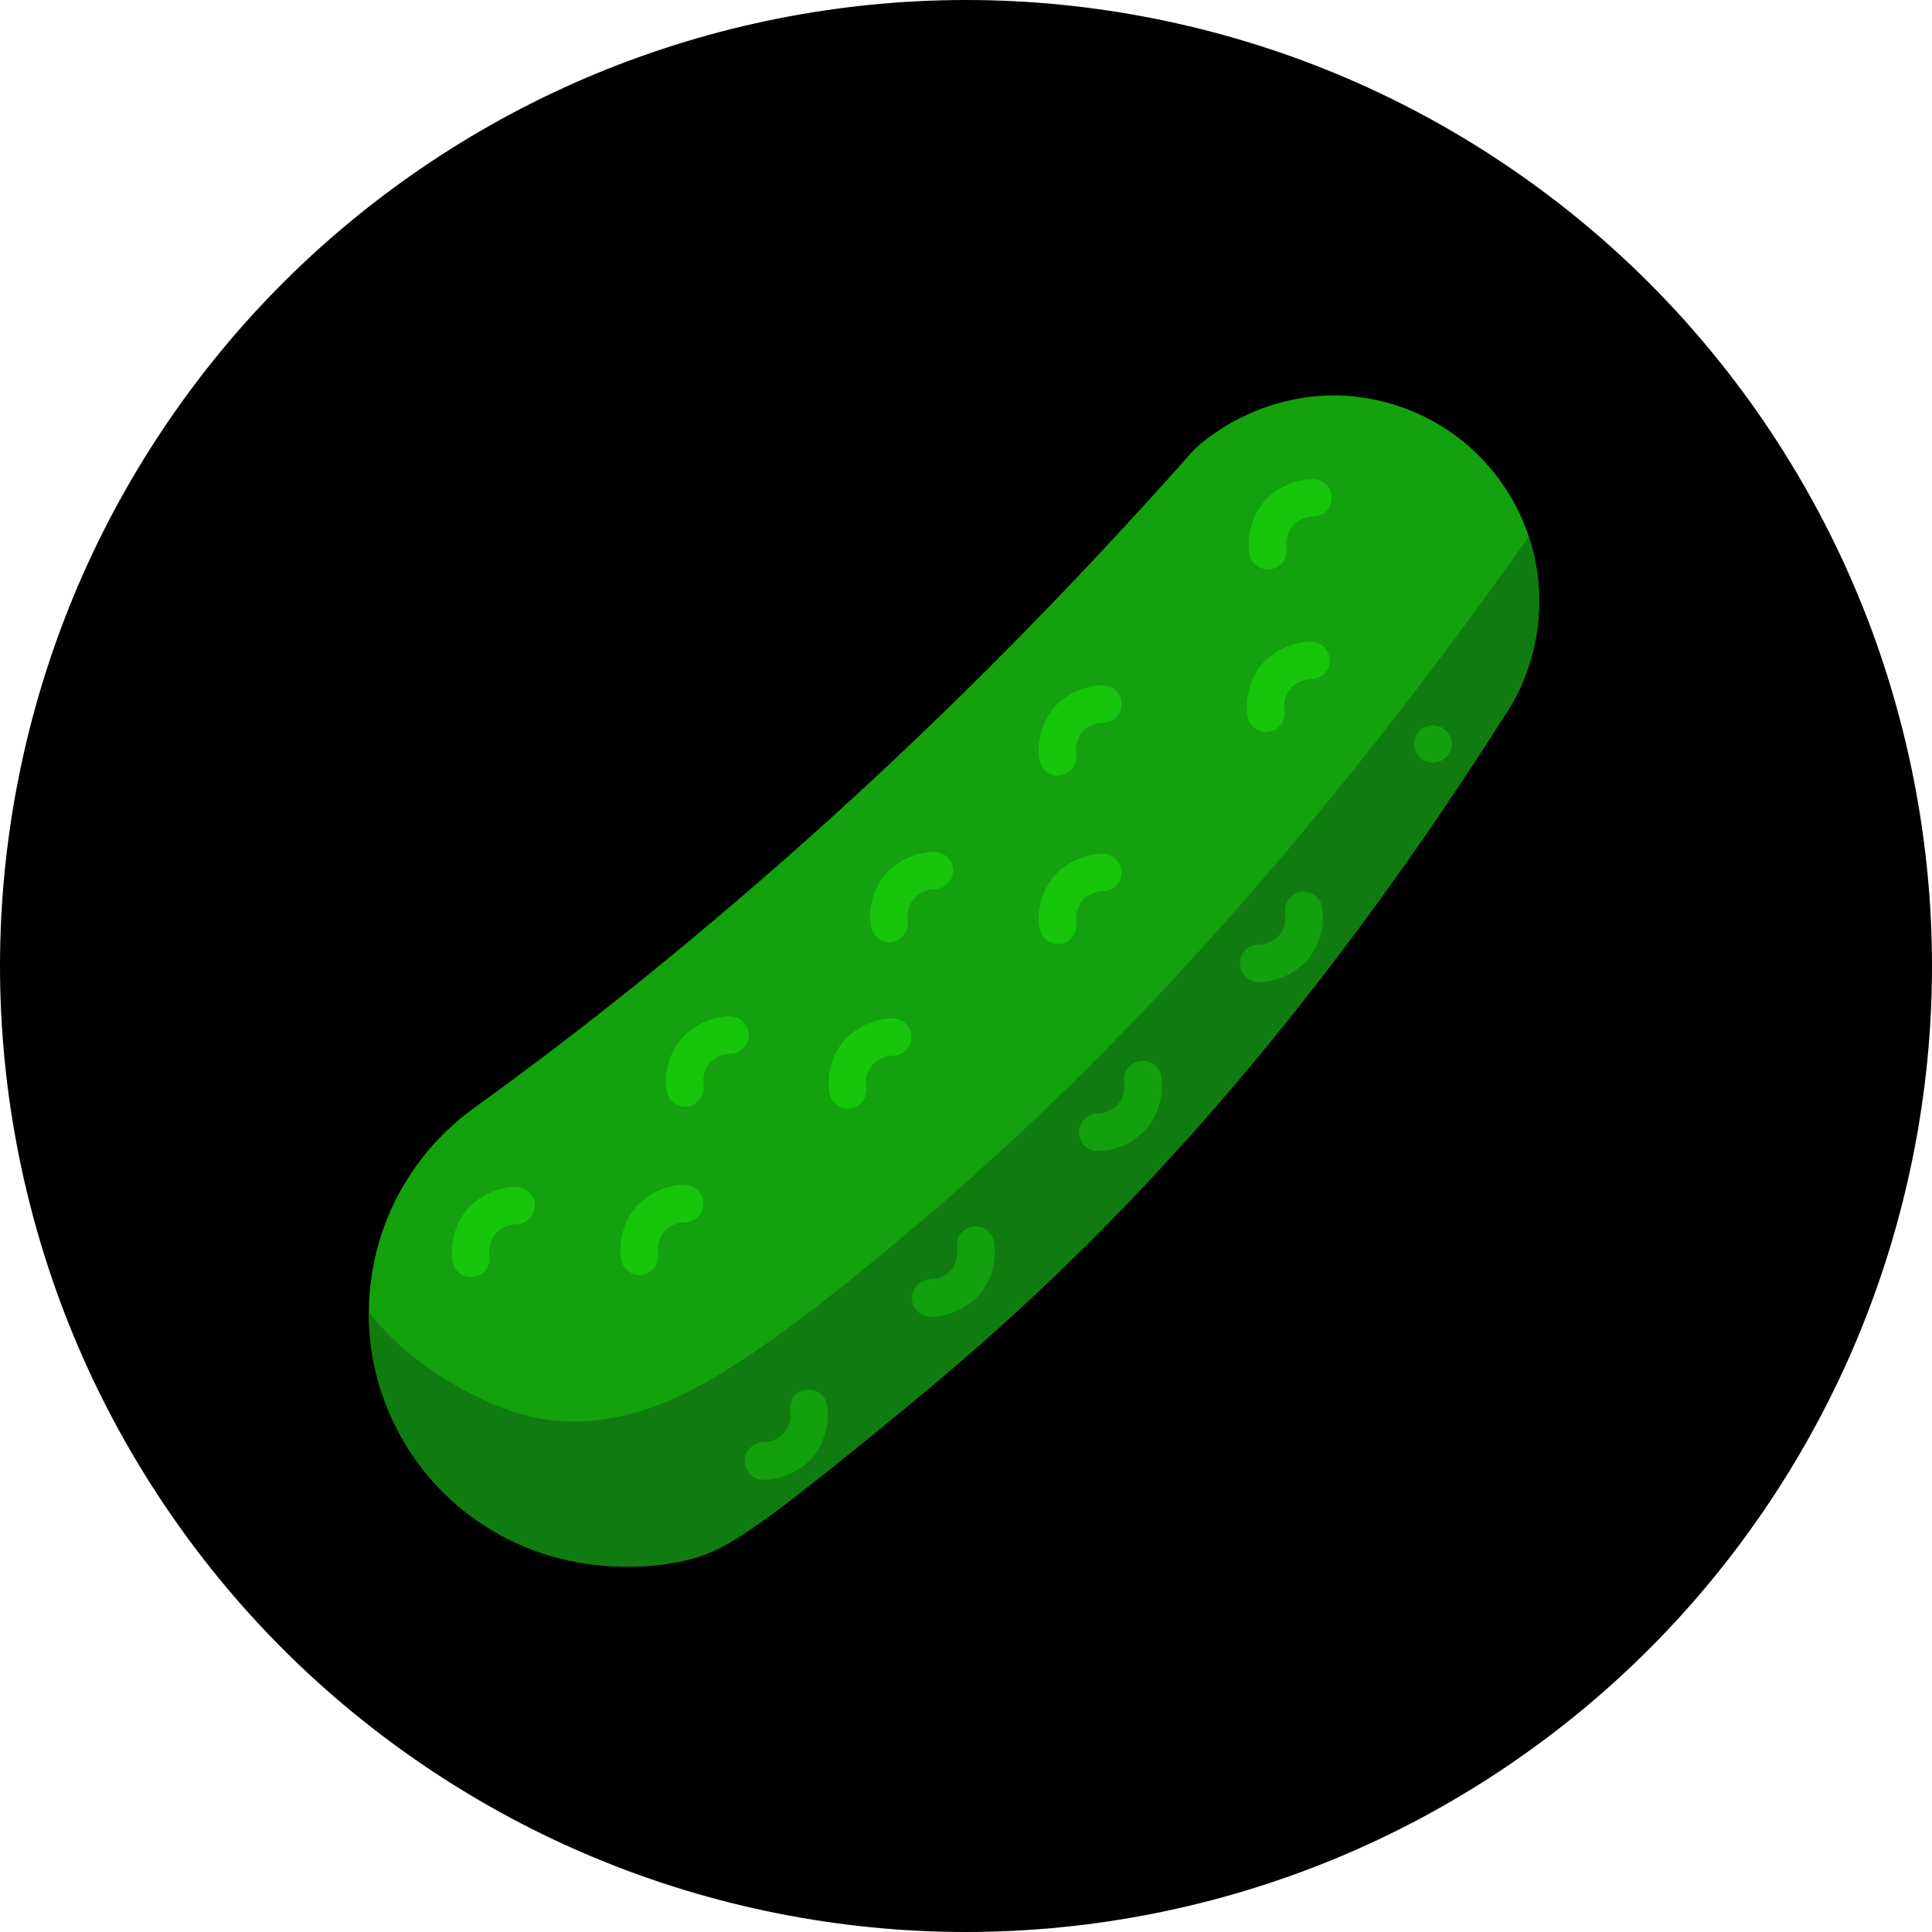
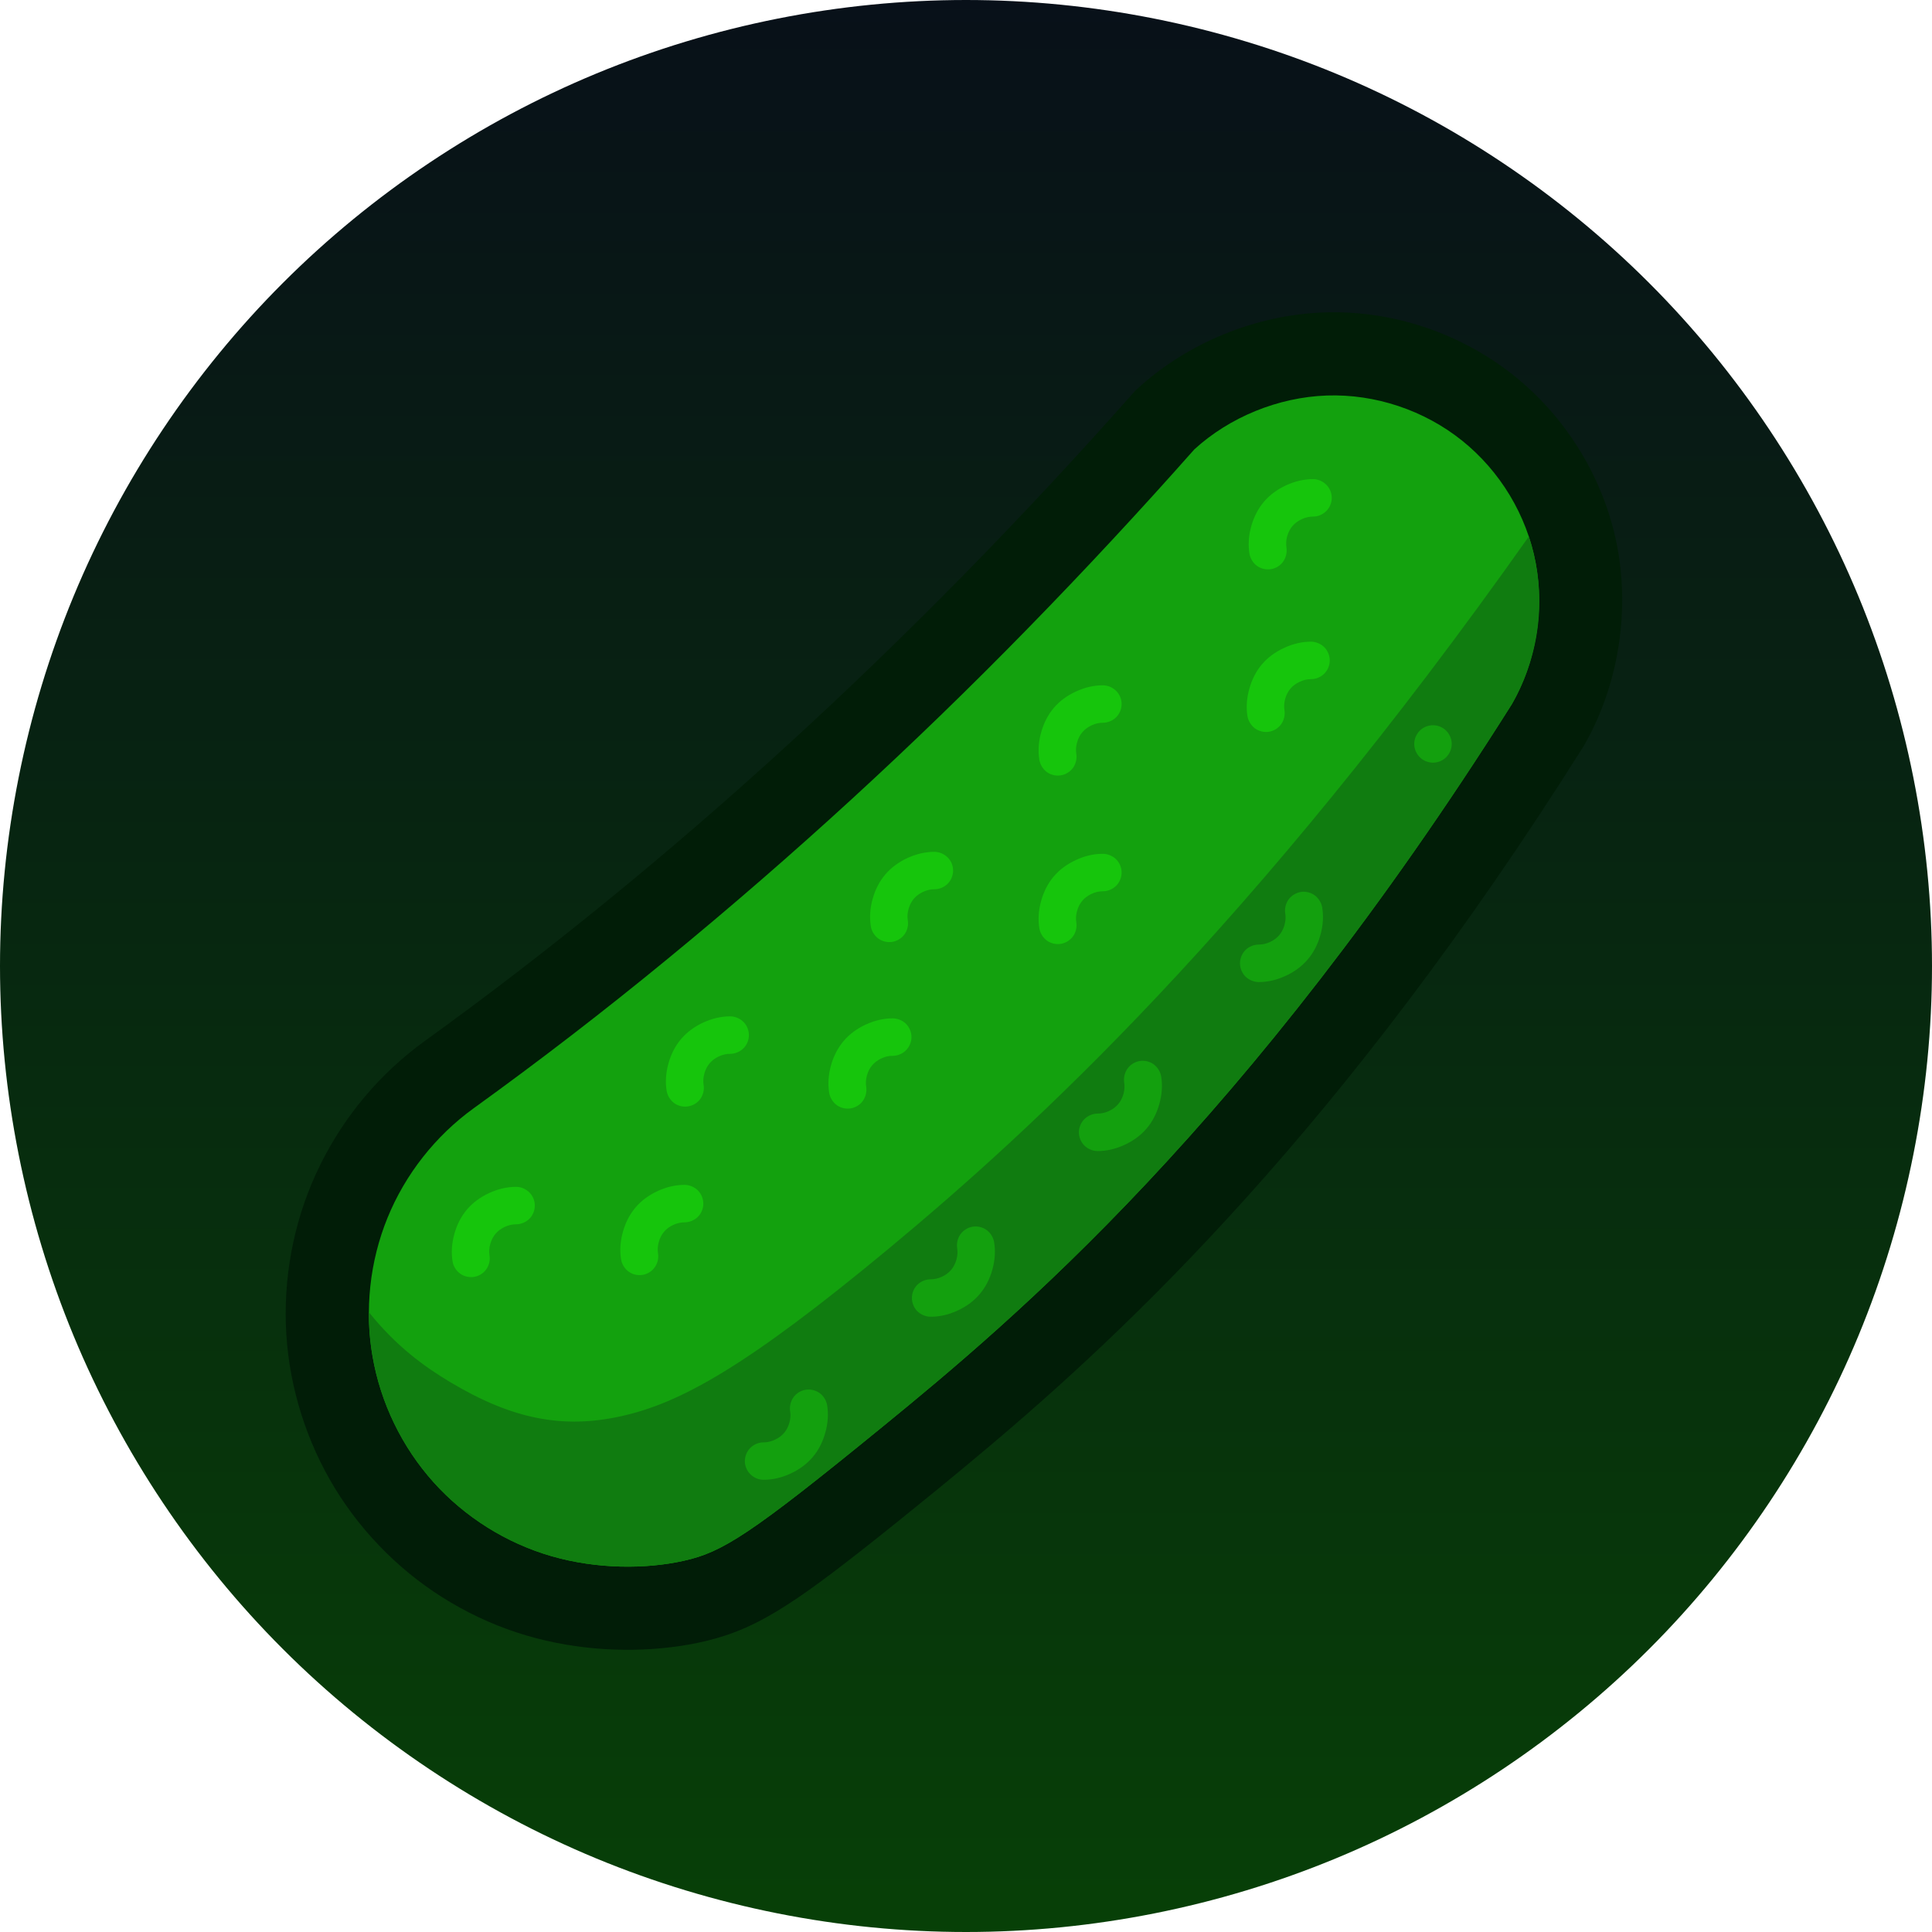
<svg xmlns="http://www.w3.org/2000/svg" width="32" height="32" viewBox="0 0 32 32">
+   <defs>
+     <linearGradient id="pickle-a" x1="50%" x2="50%" y1="-29.386%" y2="100%">
+       <stop offset="0%" stop-color="#08021E" />
+       <stop offset="100%" stop-color="#074007" />
+     </linearGradient>
+   </defs>
  <g fill="none" fill-rule="evenodd">
-     <path fill="#000" d="M32,16 C32,13.906 31.583,11.812 30.782,9.877 C29.981,7.942 28.795,6.167 27.314,4.686 C25.833,3.205 24.058,2.019 22.123,1.218 C20.188,0.417 18.094,0 16,0 C13.906,0 11.812,0.417 9.877,1.218 C7.942,2.019 6.167,3.205 4.686,4.686 C3.205,6.167 2.019,7.942 1.218,9.877 C0.417,11.812 0,13.906 0,16 C0,18.094 0.417,20.188 1.218,22.123 C2.019,24.058 3.205,25.833 4.686,27.314 C6.167,28.795 7.942,29.981 9.877,30.782 C11.812,31.583 13.906,32 16,32 C18.094,32 20.188,31.583 22.123,30.782 C24.058,29.981 25.833,28.795 27.314,27.314 C28.795,25.833 29.981,24.058 30.782,22.123 C31.583,20.188 32,18.094 32,16 Z" />
+     <path fill="url(#pickle-a)" fill-rule="nonzero" d="M32,16 C32,13.906 31.583,11.812 30.782,9.877 C29.981,7.942 28.795,6.167 27.314,4.686 C25.833,3.205 24.058,2.019 22.123,1.218 C20.188,0.417 18.094,0 16,0 C13.906,0 11.812,0.417 9.877,1.218 C7.942,2.019 6.167,3.205 4.686,4.686 C3.205,6.167 2.019,7.942 1.218,9.877 C0.417,11.812 0,13.906 0,16 C0,18.094 0.417,20.188 1.218,22.123 C2.019,24.058 3.205,25.833 4.686,27.314 C6.167,28.795 7.942,29.981 9.877,30.782 C11.812,31.583 13.906,32 16,32 C18.094,32 20.188,31.583 22.123,30.782 C24.058,29.981 25.833,28.795 27.314,27.314 C28.795,25.833 29.981,24.058 30.782,22.123 C31.583,20.188 32,18.094 32,16 Z" />
+     <path fill="#011D07" d="M26.223,12.37 L26.238,12.345 C26.789,11.385 26.997,10.185 26.79,9.071 C26.583,7.957 25.96,6.93 25.079,6.224 C24.199,5.519 23.061,5.134 21.929,5.175 C20.796,5.215 19.67,5.68 18.853,6.427 L18.799,6.476 L18.751,6.53 C15.072,10.684 11.119,14.295 7.04,17.239 C6.301,17.772 5.707,18.478 5.305,19.292 C4.902,20.105 4.708,21.016 4.734,21.921 C4.761,22.825 5.017,23.726 5.465,24.511 C5.912,25.295 6.561,25.973 7.324,26.455 C7.706,26.696 8.116,26.892 8.548,27.035 C8.979,27.178 9.424,27.264 9.854,27.302 C10.284,27.34 10.704,27.332 11.105,27.284 C11.306,27.26 11.497,27.227 11.694,27.18 C11.892,27.133 12.117,27.062 12.342,26.963 C12.567,26.864 12.79,26.74 13.025,26.589 C13.26,26.439 13.511,26.26 13.807,26.036 C14.103,25.812 14.445,25.543 14.857,25.212 C15.268,24.88 15.753,24.489 16.331,24.002 C17.487,23.03 18.974,21.694 20.659,19.82 C22.344,17.946 24.229,15.532 26.208,12.394 L26.223,12.37 Z" />
    <path fill="#13A10E" d="M19.782,7.443 C18.887,8.454 17.968,9.443 17.023,10.41 C15.135,12.344 13.145,14.169 11.055,15.884 C10.011,16.742 8.941,17.566 7.846,18.356 C7.214,18.812 6.712,19.45 6.418,20.172 C6.124,20.893 6.037,21.7 6.171,22.468 C6.304,23.237 6.658,23.966 7.178,24.547 C7.699,25.128 8.386,25.559 9.135,25.775 C9.884,25.991 10.696,25.993 11.331,25.85 C11.966,25.708 12.424,25.422 14.618,23.631 C16.788,21.86 20.655,18.618 25.043,11.66 C25.436,10.976 25.584,10.12 25.436,9.327 C25.289,8.533 24.845,7.802 24.218,7.299 C23.591,6.796 22.78,6.523 21.974,6.551 C21.167,6.58 20.364,6.911 19.782,7.443 Z" />
    <path fill="#107C10" d="M6.109,21.733 C6.108,21.98 6.128,22.226 6.171,22.468 C6.304,23.237 6.658,23.966 7.178,24.547 C7.699,25.128 8.386,25.559 9.135,25.775 C9.884,25.991 10.696,25.993 11.331,25.85 C11.966,25.708 12.424,25.422 14.618,23.631 C16.788,21.86 20.655,18.618 25.043,11.66 C25.161,11.453 25.258,11.235 25.332,11.004 C25.48,10.541 25.528,10.069 25.475,9.587 C25.448,9.345 25.397,9.112 25.322,8.887 C20.739,15.373 17.092,18.712 14.724,20.678 C12.355,22.645 11.263,23.239 10.296,23.455 C9.329,23.671 8.487,23.509 7.458,22.893 C7.024,22.634 6.558,22.294 6.109,21.733 Z" />
    <path fill="#16C50C" d="M8.549 19.658C8.4 19.658 8.251 19.692 8.103 19.76 7.806 19.897 7.614 20.122 7.526 20.436 7.482 20.594 7.472 20.746 7.496 20.893 7.508 20.971 7.555 21.047 7.621 21.095 7.686 21.142 7.772 21.162 7.852 21.149 7.932 21.136 8.006 21.091 8.054 21.024 8.101 20.958 8.121 20.871 8.108 20.793 8.098 20.732 8.102 20.668 8.121 20.603 8.157 20.472 8.238 20.378 8.361 20.321 8.423 20.292 8.485 20.278 8.547 20.278 8.626 20.279 8.709 20.245 8.767 20.188 8.825 20.131 8.858 20.05 8.858 19.969 8.859 19.888 8.826 19.807 8.768 19.75 8.71 19.692 8.628 19.658 8.549 19.658zM11.34 19.625C11.191 19.625 11.042 19.659 10.894 19.727 10.597 19.864 10.405 20.089 10.317 20.404 10.273 20.561 10.263 20.713 10.287 20.86 10.3 20.938 10.346 21.014 10.412 21.062 10.477 21.11 10.563 21.129 10.643 21.116 10.723 21.103 10.797 21.058 10.844 20.991 10.892 20.925 10.912 20.838 10.899 20.76 10.889 20.699 10.893 20.636 10.912 20.57 10.948 20.439 11.028 20.345 11.152 20.288 11.214 20.26 11.276 20.245 11.338 20.246 11.417 20.246 11.5 20.212 11.558 20.156 11.616 20.098 11.649 20.017 11.649 19.936 11.649 19.855 11.617 19.774 11.559 19.717 11.501 19.659 11.419 19.626 11.34 19.625zM12.095 16.834C11.946 16.834 11.797 16.868 11.649 16.936 11.353 17.073 11.16 17.298 11.072 17.613 11.028 17.77 11.018 17.922 11.042 18.069 11.055 18.147 11.101 18.223 11.167 18.271 11.233 18.319 11.318 18.339 11.398 18.325 11.478 18.312 11.553 18.267 11.6 18.201 11.647 18.134 11.667 18.048 11.654 17.97 11.644 17.908 11.648 17.845 11.667 17.779 11.704 17.648 11.784 17.554 11.907 17.497 11.969 17.469 12.031 17.454 12.093 17.455 12.172 17.455 12.255 17.422 12.313 17.364 12.371 17.308 12.404 17.227 12.404 17.145 12.404 17.064 12.372 16.983 12.314 16.926 12.257 16.868 12.174 16.835 12.095 16.834zM14.788 16.867C14.638 16.867 14.49 16.901 14.341 16.969 14.045 17.106 13.853 17.331 13.764 17.645 13.721 17.803 13.71 17.955 13.734 18.102 13.747 18.18 13.794 18.256 13.859 18.304 13.925 18.352 14.01 18.371 14.09 18.358 14.17 18.345 14.245 18.3 14.292 18.233 14.34 18.167 14.359 18.08 14.347 18.002 14.337 17.941 14.341 17.877 14.359 17.812 14.396 17.681 14.476 17.587 14.6 17.53 14.661 17.501 14.724 17.487 14.786 17.488 14.865 17.488 14.947 17.454 15.005 17.397 15.063 17.34 15.097 17.259 15.097 17.178 15.097 17.097 15.064 17.016 15.007 16.959 14.949 16.901 14.867 16.868 14.788 16.867zM15.477 14.109C15.328 14.109 15.18 14.143 15.031 14.211 14.735 14.348 14.542 14.573 14.454 14.887 14.41 15.044 14.4 15.197 14.424 15.344 14.436 15.422 14.483 15.498 14.549 15.546 14.615 15.594 14.7 15.613 14.78 15.6 14.86 15.587 14.934 15.541 14.982 15.475 15.029 15.409 15.049 15.322 15.036 15.244 15.026 15.183 15.03 15.119 15.049 15.054 15.085 14.923 15.166 14.829 15.289 14.772 15.351 14.743 15.413 14.729 15.475 14.729 15.554 14.73 15.637 14.696 15.695 14.639 15.753 14.582 15.786 14.501 15.786 14.42 15.787 14.339 15.754 14.258 15.696 14.201 15.638 14.143 15.556 14.109 15.477 14.109zM18.268 14.142C18.119 14.141 17.97 14.175 17.822 14.244 17.525 14.38 17.333 14.606 17.245 14.92 17.201 15.077 17.191 15.229 17.215 15.377 17.228 15.455 17.274 15.531 17.34 15.579 17.405 15.626 17.491 15.646 17.571 15.633 17.651 15.62 17.725 15.574 17.773 15.508 17.82 15.442 17.84 15.355 17.827 15.277 17.817 15.216 17.821 15.152 17.84 15.087 17.876 14.956 17.957 14.862 18.08 14.805 18.142 14.776 18.204 14.762 18.266 14.762 18.345 14.763 18.428 14.729 18.486 14.672 18.544 14.615 18.577 14.534 18.577 14.453 18.578 14.372 18.545 14.291 18.487 14.233 18.429 14.176 18.347 14.142 18.268 14.142zM18.268 11.351C18.119 11.35 17.97 11.385 17.822 11.453 17.525 11.589 17.333 11.815 17.245 12.129 17.201 12.286 17.191 12.439 17.215 12.586 17.228 12.664 17.274 12.74 17.34 12.788 17.405 12.836 17.491 12.855 17.571 12.842 17.651 12.829 17.725 12.783 17.773 12.717 17.82 12.651 17.84 12.564 17.827 12.486 17.817 12.425 17.821 12.361 17.84 12.296 17.876 12.165 17.957 12.071 18.08 12.014 18.142 11.985 18.204 11.971 18.266 11.971 18.345 11.972 18.428 11.938 18.486 11.881 18.544 11.824 18.577 11.743 18.577 11.662 18.578 11.581 18.545 11.5 18.487 11.443 18.429 11.385 18.347 11.351 18.268 11.351zM21.716 10.628C21.567 10.628 21.418 10.662 21.27 10.731 20.973 10.867 20.781 11.092 20.693 11.407 20.649 11.564 20.638 11.716 20.662 11.863 20.675 11.941 20.722 12.017 20.787 12.065 20.853 12.113 20.939 12.133 21.019 12.12 21.098 12.107 21.173 12.061 21.22 11.995 21.268 11.929 21.287 11.842 21.275 11.764 21.265 11.702 21.269 11.639 21.287 11.573 21.324 11.443 21.404 11.348 21.528 11.292 21.59 11.263 21.652 11.249 21.714 11.249 21.793 11.249 21.876 11.216 21.933 11.159 21.991 11.102 22.025 11.021 22.025 10.94 22.025 10.859 21.992 10.778 21.935 10.72 21.877 10.663 21.795 10.629 21.716 10.628zM21.748 7.936C21.599 7.936 21.451 7.97 21.302 8.038 21.006 8.175 20.814 8.4 20.725 8.715 20.681 8.872 20.671 9.024 20.695 9.171 20.708 9.249 20.754 9.325 20.82 9.373 20.886 9.42 20.971 9.44 21.051 9.427 21.131 9.414 21.206 9.369 21.253 9.302 21.3 9.236 21.32 9.149 21.308 9.071 21.298 9.01 21.302 8.947 21.32 8.881 21.357 8.75 21.437 8.656 21.561 8.599 21.622 8.571 21.684 8.556 21.747 8.556 21.826 8.557 21.908 8.524 21.966 8.466 22.024 8.409 22.058 8.328 22.058 8.247 22.058 8.166 22.025 8.085 21.967 8.028 21.91 7.97 21.828 7.936 21.748 7.936z" />
    <path fill="#13A00E" d="M24.045 12.322C24.045 12.241 24.011 12.16 23.954 12.103 23.897 12.045 23.816 12.012 23.735 12.012 23.654 12.012 23.572 12.045 23.515 12.103 23.458 12.16 23.424 12.241 23.424 12.322 23.424 12.403 23.458 12.484 23.515 12.541 23.572 12.599 23.654 12.632 23.735 12.632 23.816 12.632 23.897 12.599 23.954 12.541 24.011 12.484 24.045 12.403 24.045 12.322zM12.647 24.51C12.796 24.51 12.944 24.476 13.092 24.408 13.389 24.271 13.581 24.046 13.669 23.732 13.714 23.574 13.724 23.422 13.7 23.275 13.687 23.197 13.641 23.121 13.575 23.073 13.509 23.026 13.424 23.006 13.344 23.019 13.264 23.032 13.189 23.077 13.142 23.144 13.095 23.21 13.075 23.297 13.087 23.375 13.098 23.436 13.093 23.5 13.075 23.565 13.038 23.696 12.958 23.79 12.834 23.847 12.772 23.876 12.71 23.89 12.648 23.89 12.569 23.889 12.487 23.923 12.429 23.98 12.371 24.037 12.338 24.118 12.337 24.199 12.337 24.28 12.37 24.361 12.428 24.418 12.485 24.476 12.567 24.51 12.647 24.51zM15.413 21.809C15.562 21.81 15.711 21.776 15.859 21.708 16.156 21.571 16.348 21.345 16.436 21.031 16.48 20.874 16.49 20.722 16.466 20.575 16.453 20.497 16.407 20.42 16.341 20.373 16.276 20.325 16.19 20.305 16.11 20.318 16.03 20.331 15.956 20.377 15.908 20.443 15.861 20.509 15.841 20.596 15.854 20.674 15.864 20.736 15.86 20.799 15.841 20.865 15.804 20.996 15.724 21.09 15.601 21.147 15.539 21.175 15.477 21.189 15.415 21.189 15.336 21.189 15.253 21.222 15.195 21.279 15.137 21.336 15.104 21.417 15.104 21.498 15.104 21.579 15.136 21.66 15.194 21.718 15.252 21.775 15.334 21.809 15.413 21.809zM18.18 19.065C18.329 19.065 18.477 19.031 18.625 18.963 18.922 18.826 19.114 18.601 19.202 18.286 19.246 18.129 19.257 17.977 19.233 17.83 19.22 17.752 19.173 17.676 19.108 17.628 19.042 17.58 18.956 17.561 18.876 17.574 18.797 17.587 18.722 17.633 18.675 17.699 18.628 17.765 18.608 17.852 18.62 17.93 18.63 17.991 18.626 18.054 18.608 18.12 18.571 18.251 18.491 18.345 18.367 18.402 18.305 18.43 18.244 18.445 18.181 18.444 18.102 18.444 18.02 18.478 17.962 18.535 17.904 18.592 17.87 18.673 17.87 18.754 17.87 18.835 17.903 18.916 17.96 18.973 18.018 19.031 18.1 19.065 18.18 19.065zM20.847 16.266C20.996 16.266 21.145 16.232 21.293 16.164 21.589 16.027 21.782 15.802 21.87 15.487 21.914 15.33 21.924 15.178 21.9 15.031 21.887 14.953 21.841 14.877 21.775 14.829 21.709 14.781 21.624 14.761 21.544 14.774 21.464 14.788 21.39 14.833 21.342 14.899 21.295 14.965 21.275 15.052 21.288 15.131 21.298 15.192 21.294 15.255 21.275 15.321 21.239 15.452 21.158 15.546 21.035 15.603 20.973 15.631 20.911 15.645 20.849 15.645 20.77 15.645 20.687 15.678 20.629 15.735 20.572 15.793 20.538 15.873 20.538 15.955 20.538 16.036 20.571 16.116 20.628 16.174 20.686 16.231 20.768 16.265 20.847 16.266z" />
  </g>
</svg>
